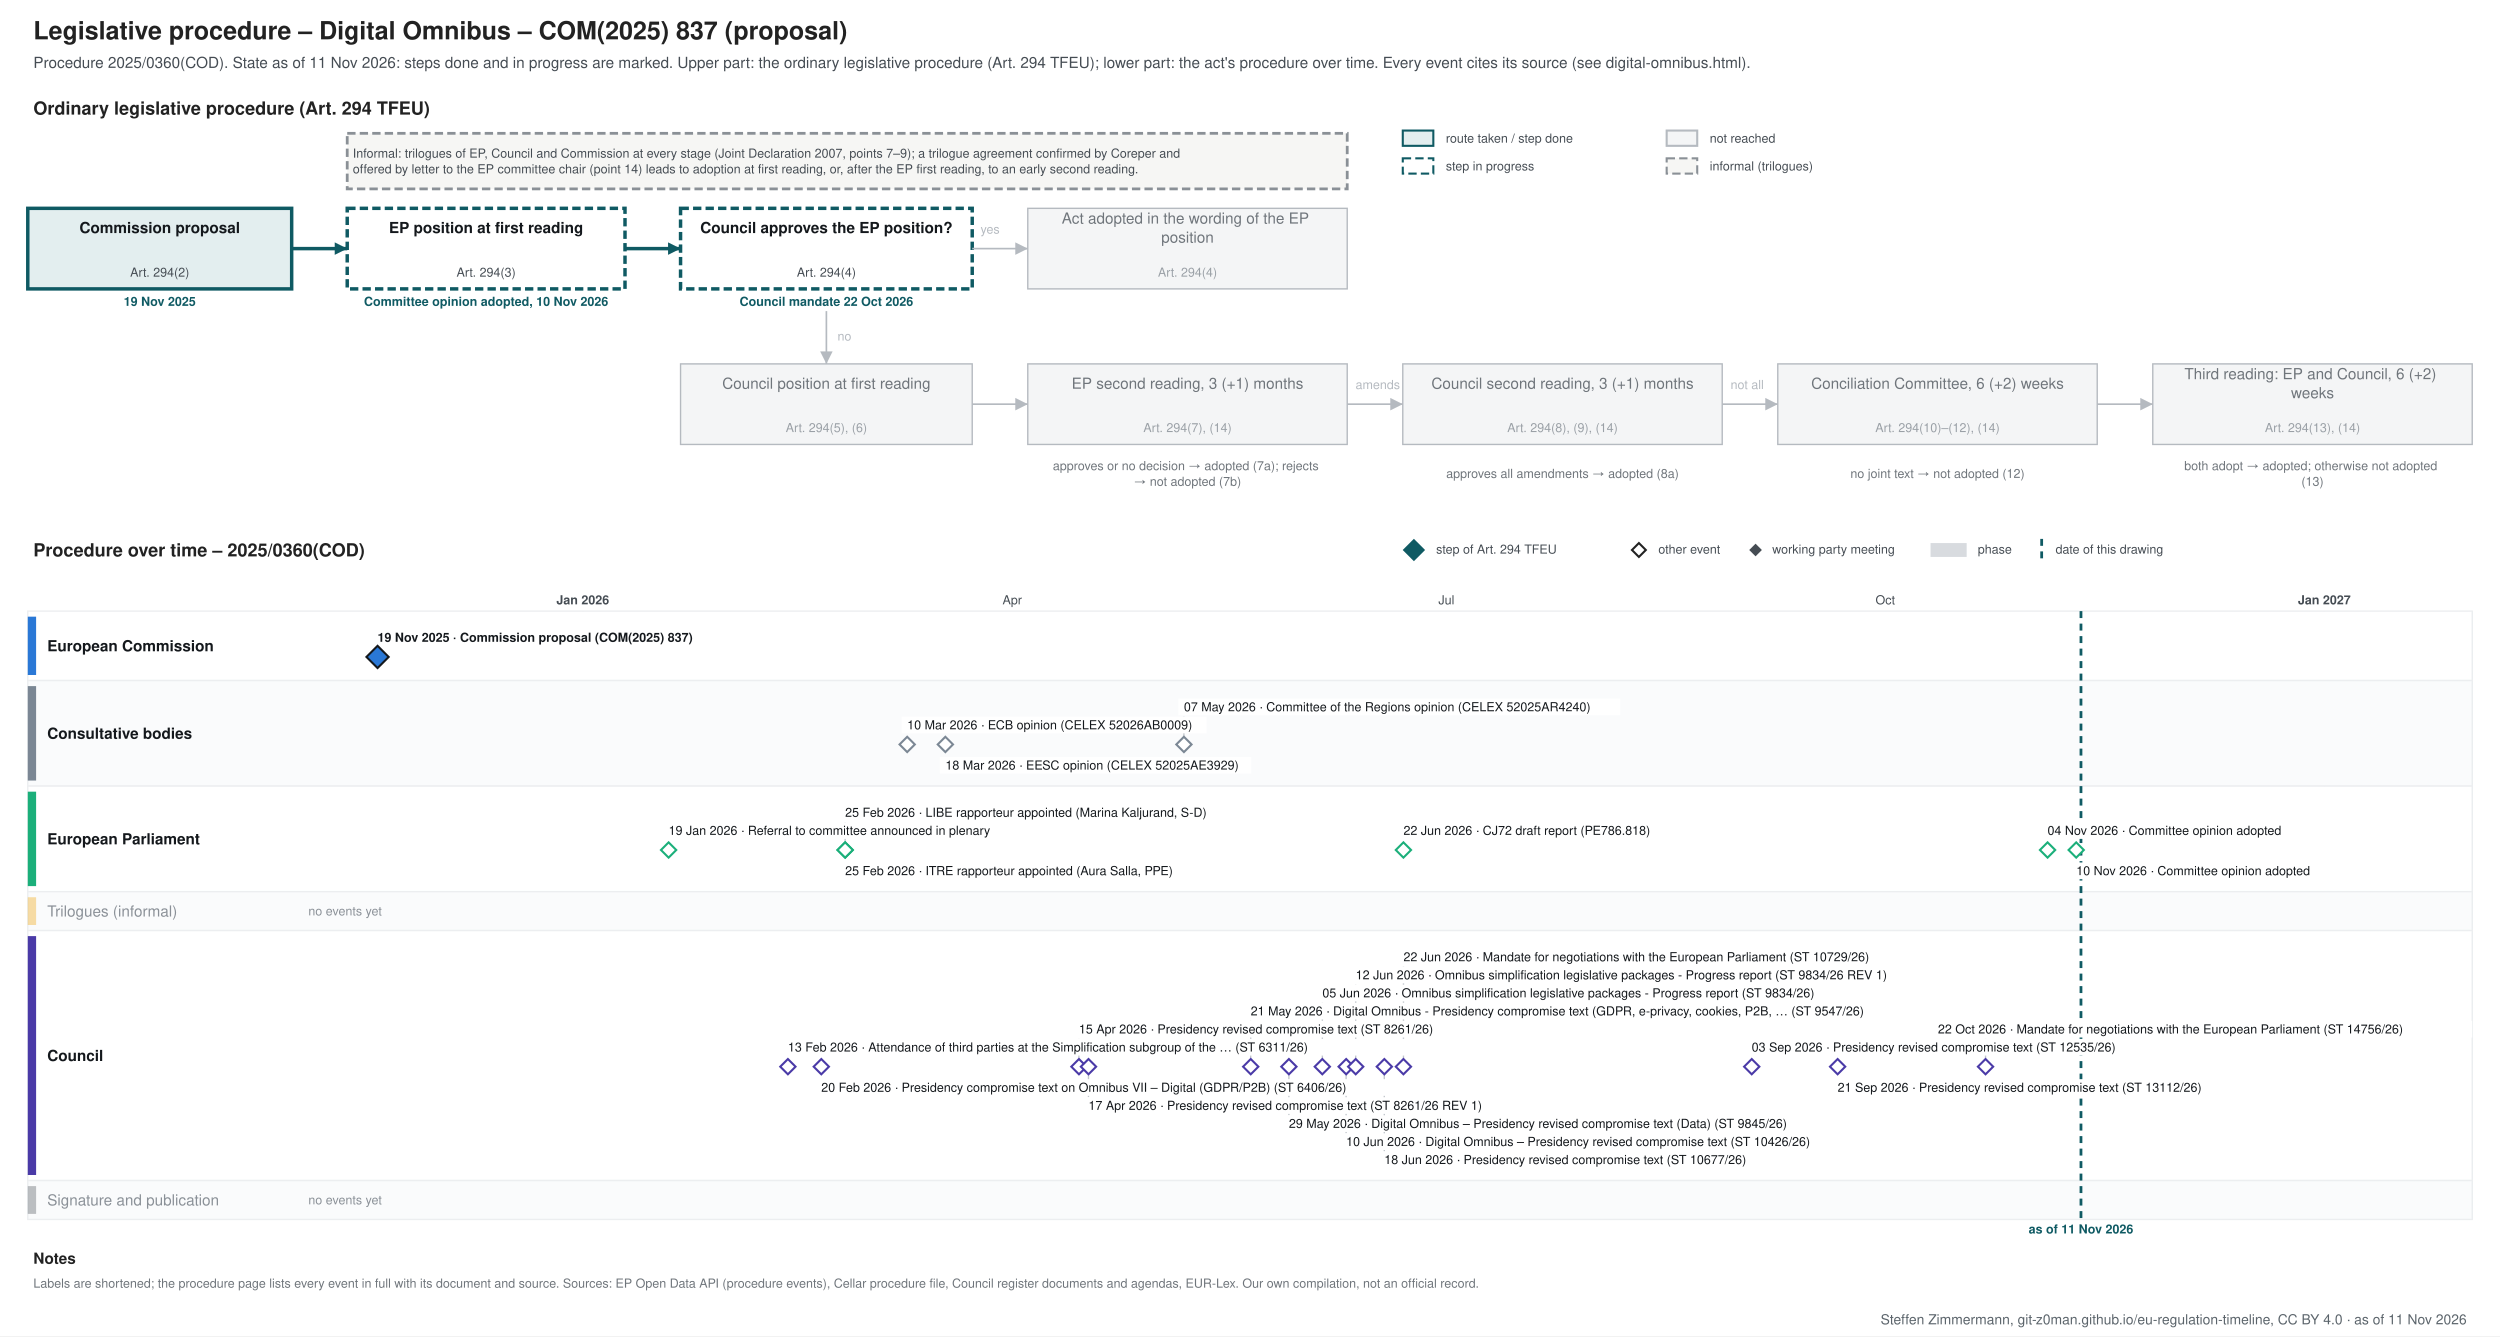
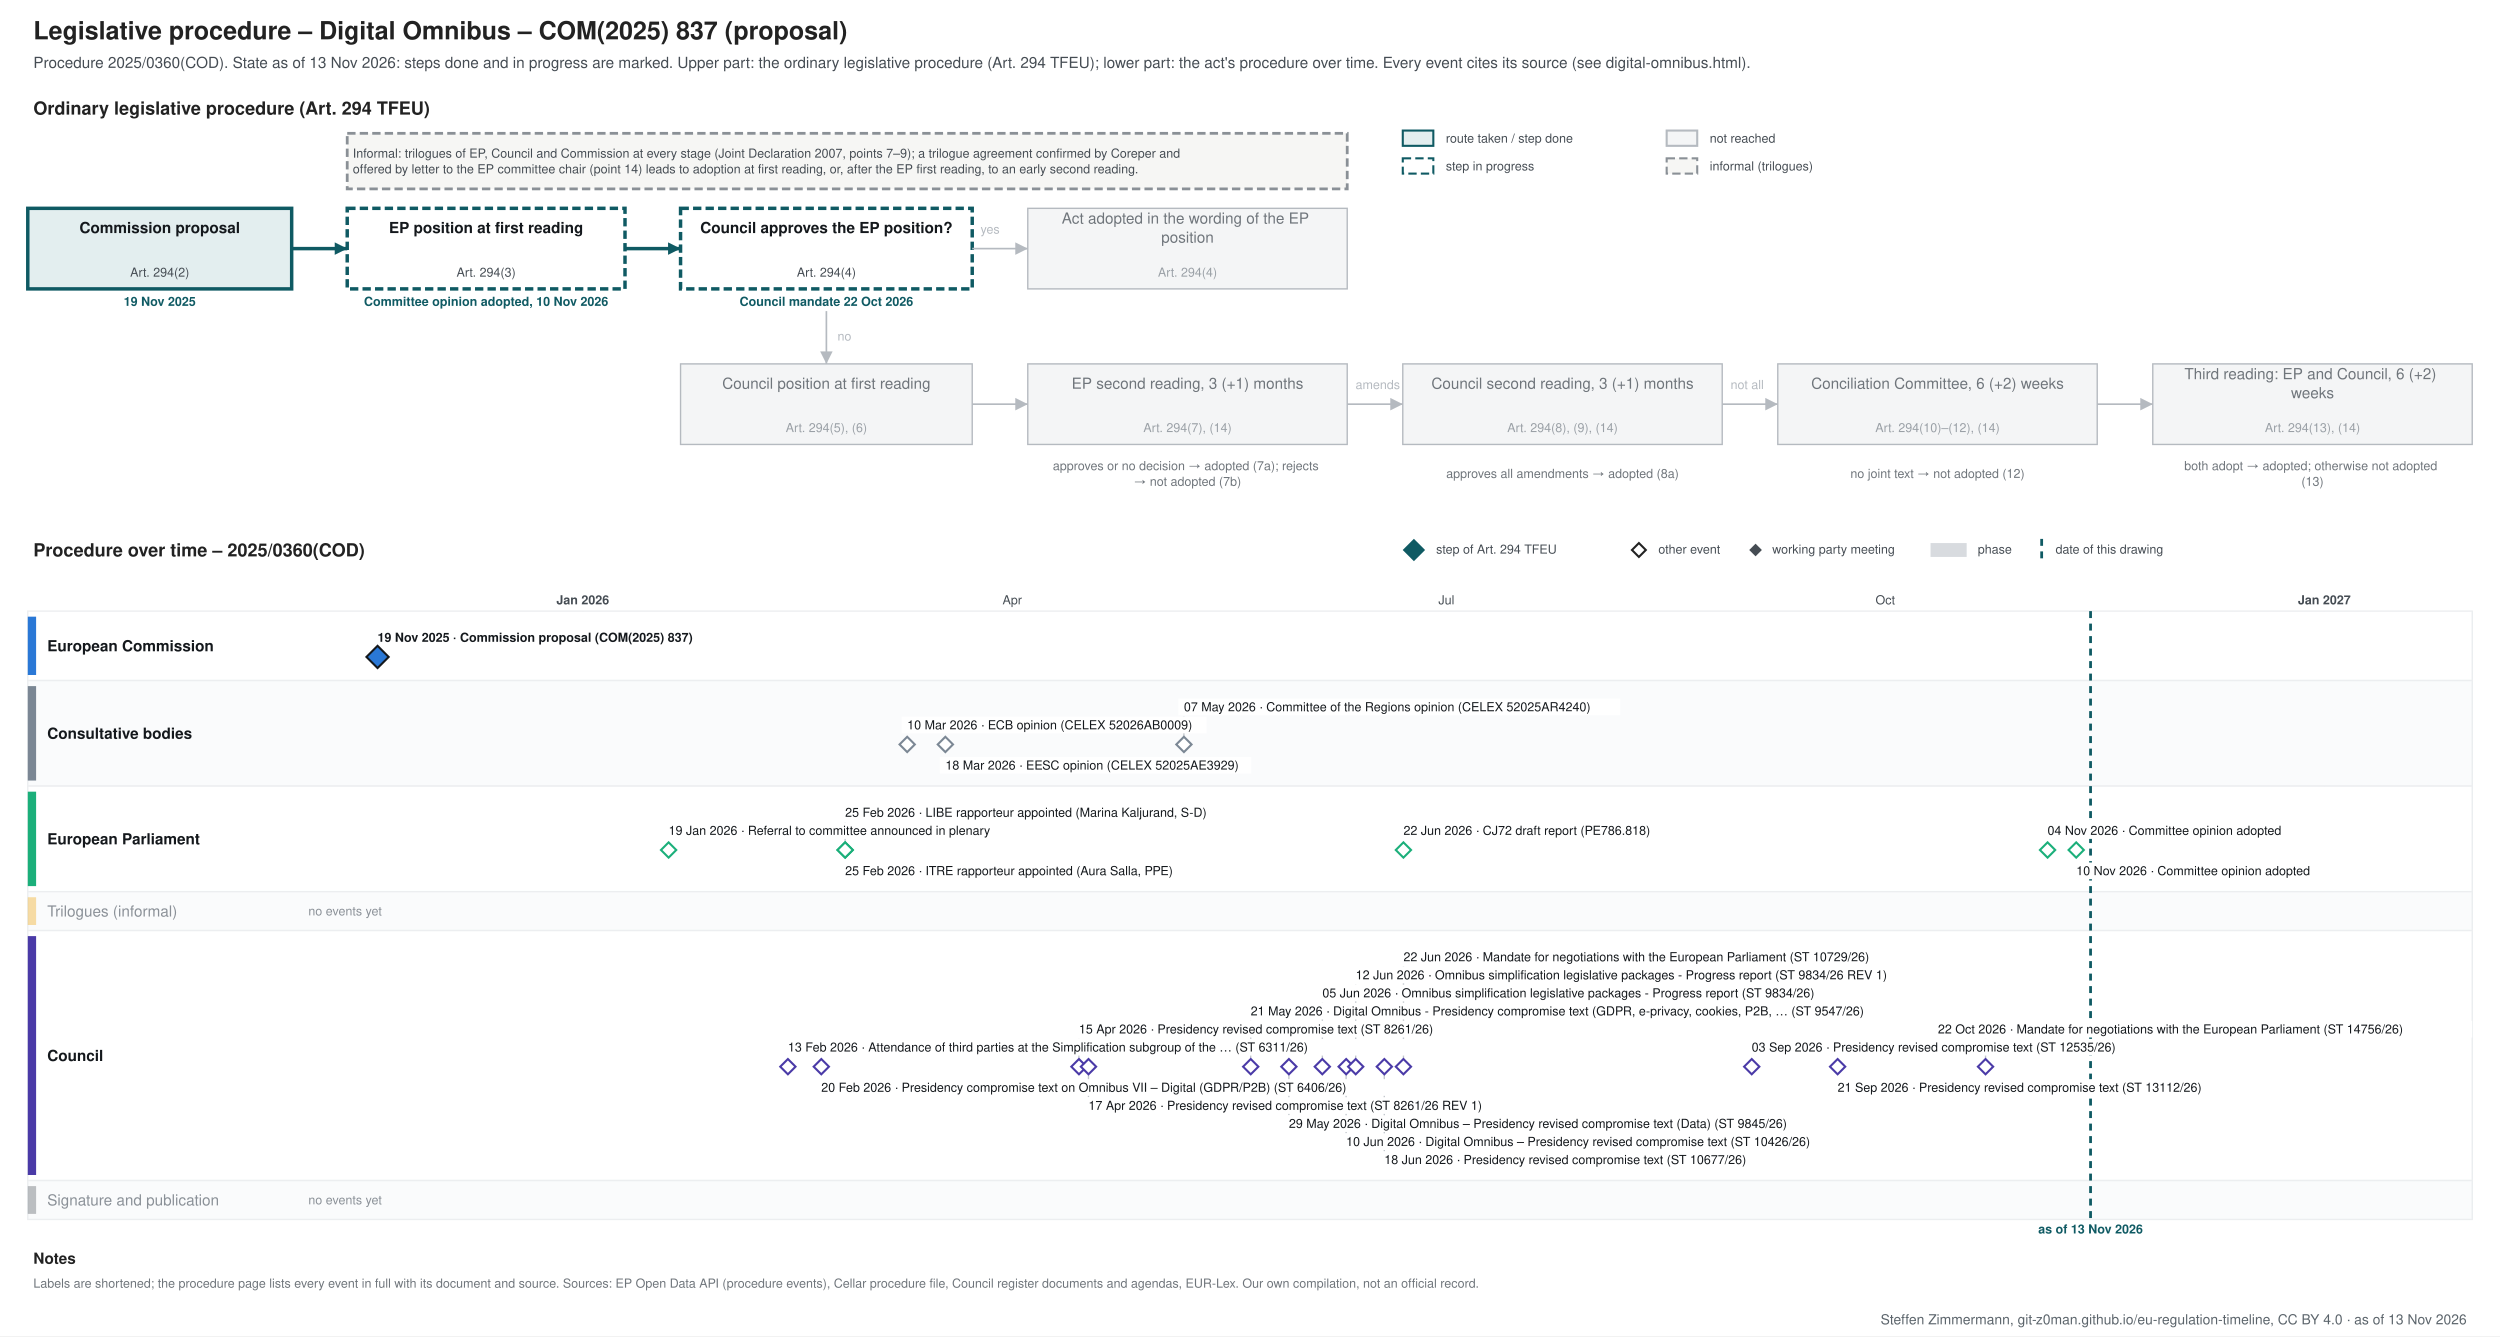
<svg xmlns="http://www.w3.org/2000/svg" xmlns:xlink="http://www.w3.org/1999/xlink" width="1800" height="962" viewBox="0 0 1800 962" font-family="&quot;Source Sans 3&quot;, Helvetica, Arial, sans-serif">
  <rect width="1800" height="962" fill="#ffffff" />
-   <g class="procedure" data-route="" data-state="ongoing" data-as_of="2026-11-11">
+   <g class="procedure" data-route="" data-state="ongoing" data-as_of="2026-11-13">
    <text font-size="18" fill="#222222" text-anchor="start" font-weight="bold">
      <tspan x="24.0" y="28.3">Legislative procedure – Digital Omnibus – COM(2025) 837 (proposal)</tspan>
    </text>
    <text font-size="11" fill="#454c53" text-anchor="start">
-       <tspan x="24.0" y="48.9">Procedure 2025/0360(COD). State as of 11 Nov 2026: steps done and in progress are marked. Upper part: the ordinary legislative procedure (Art. 294 TFEU); lower part: the act's procedure over time. Every event cites its source (see digital-omnibus.html).</tspan>
+       <tspan x="24.0" y="48.9">Procedure 2025/0360(COD). State as of 13 Nov 2026: steps done and in progress are marked. Upper part: the ordinary legislative procedure (Art. 294 TFEU); lower part: the act's procedure over time. Every event cites its source (see digital-omnibus.html).</tspan>
    </text>
    <text font-size="13" fill="#222222" text-anchor="start" font-weight="bold">
      <tspan x="24.0" y="82.5">Ordinary legislative procedure (Art. 294 TFEU)</tspan>
    </text>
    <rect x="1010.0" y="94.0" width="22.0" height="11.0" fill="#e3eeef" stroke="#0f5a63" stroke-width="1.5" />
    <text font-size="9" fill="#454c53" text-anchor="start">
      <tspan x="1041.0" y="102.7">route taken / step done</tspan>
    </text>
    <rect x="1010.0" y="114.0" width="22.0" height="11.0" fill="#ffffff" stroke="#0f5a63" stroke-dasharray="6 3" stroke-width="1.5" />
    <text font-size="9" fill="#454c53" text-anchor="start">
      <tspan x="1041.0" y="122.7">step in progress</tspan>
    </text>
    <rect x="1200.0" y="94.0" width="22.0" height="11.0" fill="#f4f5f6" stroke="#b5bac0" stroke-width="1.5" />
    <text font-size="9" fill="#454c53" text-anchor="start">
      <tspan x="1231.0" y="102.7">not reached</tspan>
    </text>
    <rect x="1200.0" y="114.0" width="22.0" height="11.0" fill="#f6f6f4" stroke="#8a9096" stroke-dasharray="6 3" stroke-width="1.5" />
    <text font-size="9" fill="#454c53" text-anchor="start">
      <tspan x="1231.0" y="122.7">informal (trilogues)</tspan>
    </text>
    <rect x="20.0" y="150.0" width="190.0" height="58.0" fill="#e3eeef" stroke="#0f5a63" stroke-width="2.5" />
    <text font-size="11" fill="#14181c" text-anchor="middle" font-weight="bold">
      <tspan x="115.0" y="167.8">Commission proposal</tspan>
    </text>
    <text font-size="9" fill="#454c53" text-anchor="middle">
      <tspan x="115.0" y="199.2">Art. 294(2)</tspan>
    </text>
    <text font-size="9" fill="#0f5a63" text-anchor="middle" font-weight="bold">
      <tspan x="115.0" y="220.2">19 Nov 2025</tspan>
    </text>
    <rect x="250.0" y="150.0" width="200.0" height="58.0" fill="#ffffff" stroke="#0f5a63" stroke-dasharray="6 3" stroke-width="2.5" />
    <text font-size="11" fill="#14181c" text-anchor="middle" font-weight="bold">
      <tspan x="350.0" y="167.8">EP position at first reading</tspan>
    </text>
    <text font-size="9" fill="#454c53" text-anchor="middle">
      <tspan x="350.0" y="199.2">Art. 294(3)</tspan>
    </text>
    <text font-size="9" fill="#0f5a63" text-anchor="middle" font-weight="bold">
      <tspan x="350.0" y="220.2">Committee opinion adopted, 10 Nov 2026</tspan>
    </text>
    <rect x="490.0" y="150.0" width="210.0" height="58.0" fill="#ffffff" stroke="#0f5a63" stroke-dasharray="6 3" stroke-width="2.5" />
    <text font-size="11" fill="#14181c" text-anchor="middle" font-weight="bold">
      <tspan x="595.0" y="167.8">Council approves the EP position?</tspan>
    </text>
    <text font-size="9" fill="#454c53" text-anchor="middle">
      <tspan x="595.0" y="199.2">Art. 294(4)</tspan>
    </text>
    <text font-size="9" fill="#0f5a63" text-anchor="middle" font-weight="bold">
      <tspan x="595.0" y="220.2">Council mandate 22 Oct 2026</tspan>
    </text>
    <rect x="740.0" y="150.0" width="230.0" height="58.0" fill="#f4f5f6" stroke="#b5bac0" stroke-width="1" />
    <text font-size="11" fill="#6f757b" text-anchor="middle">
      <tspan x="855.0" y="161.0">Act adopted in the wording of the EP</tspan>
      <tspan x="855.0" y="174.7">position</tspan>
    </text>
    <text font-size="9" fill="#9aa0a6" text-anchor="middle">
      <tspan x="855.0" y="199.2">Art. 294(4)</tspan>
    </text>
    <rect x="490.0" y="262.0" width="210.0" height="58.0" fill="#f4f5f6" stroke="#b5bac0" stroke-width="1" />
    <text font-size="11" fill="#6f757b" text-anchor="middle">
      <tspan x="595.0" y="279.9">Council position at first reading</tspan>
    </text>
    <text font-size="9" fill="#9aa0a6" text-anchor="middle">
      <tspan x="595.0" y="311.1">Art. 294(5), (6)</tspan>
    </text>
    <rect x="740.0" y="262.0" width="230.0" height="58.0" fill="#f4f5f6" stroke="#b5bac0" stroke-width="1" />
    <text font-size="11" fill="#6f757b" text-anchor="middle">
      <tspan x="855.0" y="279.9">EP second reading, 3 (+1) months</tspan>
    </text>
    <text font-size="9" fill="#9aa0a6" text-anchor="middle">
      <tspan x="855.0" y="311.1">Art. 294(7), (14)</tspan>
    </text>
    <rect x="1010.0" y="262.0" width="230.0" height="58.0" fill="#f4f5f6" stroke="#b5bac0" stroke-width="1" />
    <text font-size="11" fill="#6f757b" text-anchor="middle">
      <tspan x="1125.0" y="279.9">Council second reading, 3 (+1) months</tspan>
    </text>
    <text font-size="9" fill="#9aa0a6" text-anchor="middle">
      <tspan x="1125.0" y="311.1">Art. 294(8), (9), (14)</tspan>
    </text>
    <rect x="1280.0" y="262.0" width="230.0" height="58.0" fill="#f4f5f6" stroke="#b5bac0" stroke-width="1" />
    <text font-size="11" fill="#6f757b" text-anchor="middle">
      <tspan x="1395.0" y="279.9">Conciliation Committee, 6 (+2) weeks</tspan>
    </text>
    <text font-size="9" fill="#9aa0a6" text-anchor="middle">
      <tspan x="1395.0" y="311.1">Art. 294(10)–(12), (14)</tspan>
    </text>
    <rect x="1550.0" y="262.0" width="230.0" height="58.0" fill="#f4f5f6" stroke="#b5bac0" stroke-width="1" />
    <text font-size="11" fill="#6f757b" text-anchor="middle">
      <tspan x="1665.0" y="273.0">Third reading: EP and Council, 6 (+2)</tspan>
      <tspan x="1665.0" y="286.7">weeks</tspan>
    </text>
    <text font-size="9" fill="#9aa0a6" text-anchor="middle">
      <tspan x="1665.0" y="311.1">Art. 294(13), (14)</tspan>
    </text>
    <text font-size="9" fill="#6f757b" text-anchor="middle">
      <tspan x="855.0" y="338.5">approves or no decision → adopted (7a); rejects</tspan>
      <tspan x="855.0" y="349.8">→ not adopted (7b)</tspan>
    </text>
    <text font-size="9" fill="#6f757b" text-anchor="middle">
      <tspan x="1125.0" y="344.1">approves all amendments → adopted (8a)</tspan>
    </text>
    <text font-size="9" fill="#6f757b" text-anchor="middle">
      <tspan x="1395.0" y="344.1">no joint text → not adopted (12)</tspan>
    </text>
    <text font-size="9" fill="#6f757b" text-anchor="middle">
      <tspan x="1665.0" y="338.5">both adopt → adopted; otherwise not adopted</tspan>
      <tspan x="1665.0" y="349.8">(13)</tspan>
    </text>
    <polyline points="210.0,179.0 250.0,179.0" fill="none" stroke="#0f5a63" stroke-width="2.5" />
    <polygon points="250.0,179.0 241.0,183.5 241.0,174.5" fill="#0f5a63" />
    <polyline points="450.0,179.0 490.0,179.0" fill="none" stroke="#0f5a63" stroke-width="2.5" />
    <polygon points="490.0,179.0 481.0,183.5 481.0,174.5" fill="#0f5a63" />
    <polyline points="700.0,179.0 740.0,179.0" fill="none" stroke="#b5bac0" stroke-width="1.2" />
    <polygon points="740.0,179.0 731.0,183.5 731.0,174.5" fill="#b5bac0" />
    <text font-size="9" fill="#b5bac0" text-anchor="start">
      <tspan x="706.0" y="168.2">yes</tspan>
    </text>
    <polyline points="595.0,224.0 595.0,262.0" fill="none" stroke="#b5bac0" stroke-width="1.2" />
    <polygon points="595.0,262.0 590.5,253.0 599.5,253.0" fill="#b5bac0" />
    <text font-size="9" fill="#b5bac0" text-anchor="start">
      <tspan x="603.0" y="245.2">no</tspan>
    </text>
    <polyline points="700.0,291.0 740.0,291.0" fill="none" stroke="#b5bac0" stroke-width="1.2" />
    <polygon points="740.0,291.0 731.0,295.5 731.0,286.5" fill="#b5bac0" />
    <polyline points="970.0,291.0 1010.0,291.0" fill="none" stroke="#b5bac0" stroke-width="1.2" />
    <polygon points="1010.0,291.0 1001.0,295.5 1001.0,286.5" fill="#b5bac0" />
    <polyline points="1240.0,291.0 1280.0,291.0" fill="none" stroke="#b5bac0" stroke-width="1.2" />
    <polygon points="1280.0,291.0 1271.0,295.5 1271.0,286.5" fill="#b5bac0" />
    <polyline points="1510.0,291.0 1550.0,291.0" fill="none" stroke="#b5bac0" stroke-width="1.2" />
    <polygon points="1550.0,291.0 1541.0,295.5 1541.0,286.5" fill="#b5bac0" />
    <text font-size="9" fill="#b5bac0" text-anchor="start">
      <tspan x="976.0" y="280.1">amends</tspan>
    </text>
    <text font-size="9" fill="#b5bac0" text-anchor="start">
      <tspan x="1246.0" y="280.1">not all</tspan>
    </text>
    <rect x="250.0" y="96.0" width="720.0" height="40.0" fill="#f6f6f4" stroke="#8a9096" stroke-dasharray="6 3" stroke-width="2" />
    <text font-size="9" fill="#454c53" text-anchor="start">
      <tspan x="254.0" y="113.5">Informal: trilogues of EP, Council and Commission at every stage (Joint Declaration 2007, points 7–9); a trilogue agreement confirmed by Coreper and</tspan>
      <tspan x="254.0" y="124.8">offered by letter to the EP committee chair (point 14) leads to adoption at first reading, or, after the EP first reading, to an early second reading.</tspan>
    </text>
    <text font-size="13" fill="#222222" text-anchor="start" font-weight="bold">
      <tspan x="24.0" y="400.6">Procedure over time – 2025/0360(COD)</tspan>
    </text>
    <polygon points="1018,389 1025,396 1018,403 1011,396" fill="#0f5a63" stroke="#0f5a63" stroke-width="1.5" />
    <text font-size="9" fill="#454c53" text-anchor="start">
      <tspan x="1034.0" y="398.6">step of Art. 294 TFEU</tspan>
    </text>
    <polygon points="1180,391 1185,396 1180,401 1175,396" fill="#ffffff" stroke="#222222" stroke-width="1.5" />
    <text font-size="9" fill="#454c53" text-anchor="start">
      <tspan x="1194.0" y="398.6">other event</tspan>
    </text>
    <polygon points="1264,392.5 1267.5,396 1264,399.5 1260.5,396" fill="#454c53" stroke="#454c53" stroke-width="1.5" />
    <text font-size="9" fill="#454c53" text-anchor="start">
      <tspan x="1276.0" y="398.6">working party meeting</tspan>
    </text>
    <rect x="1390.0" y="391.0" width="26.0" height="10.0" fill="#7b8794" stroke="none" opacity="0.3" />
    <text font-size="9" fill="#454c53" text-anchor="start">
      <tspan x="1424.0" y="398.6">phase</tspan>
    </text>
    <line x1="1470.0" y1="388.0" x2="1470.0" y2="403.0" stroke="#0f5a63" stroke-width="2" stroke-dasharray="5 4" />
    <text font-size="9" fill="#454c53" text-anchor="start">
      <tspan x="1480.0" y="398.6">date of this drawing</tspan>
    </text>
    <line x1="210.0" y1="440.0" x2="210.0" y2="878.0" stroke="#e3e6e9" stroke-width="1" />
    <line x1="313.1" y1="440.0" x2="313.1" y2="878.0" stroke="#e3e6e9" stroke-width="1" />
    <line x1="419.6" y1="440.0" x2="419.6" y2="878.0" stroke="#b5bac0" stroke-width="1" />
    <text font-size="9" fill="#454c53" text-anchor="middle" font-weight="bold">
      <tspan x="419.6" y="435.1">Jan 2026</tspan>
    </text>
    <line x1="526.1" y1="440.0" x2="526.1" y2="878.0" stroke="#e3e6e9" stroke-width="1" />
    <line x1="622.3" y1="440.0" x2="622.3" y2="878.0" stroke="#e3e6e9" stroke-width="1" />
    <line x1="728.8" y1="440.0" x2="728.8" y2="878.0" stroke="#e3e6e9" stroke-width="1" />
    <text font-size="9" fill="#454c53" text-anchor="middle">
      <tspan x="728.8" y="435.1">Apr</tspan>
    </text>
    <line x1="831.8" y1="440.0" x2="831.8" y2="878.0" stroke="#e3e6e9" stroke-width="1" />
    <line x1="938.3" y1="440.0" x2="938.3" y2="878.0" stroke="#e3e6e9" stroke-width="1" />
    <line x1="1041.4" y1="440.0" x2="1041.4" y2="878.0" stroke="#e3e6e9" stroke-width="1" />
    <text font-size="9" fill="#454c53" text-anchor="middle">
      <tspan x="1041.4" y="435.1">Jul</tspan>
    </text>
    <line x1="1147.9" y1="440.0" x2="1147.9" y2="878.0" stroke="#e3e6e9" stroke-width="1" />
    <line x1="1254.4" y1="440.0" x2="1254.4" y2="878.0" stroke="#e3e6e9" stroke-width="1" />
    <line x1="1357.4" y1="440.0" x2="1357.4" y2="878.0" stroke="#e3e6e9" stroke-width="1" />
    <text font-size="9" fill="#454c53" text-anchor="middle">
      <tspan x="1357.4" y="435.1">Oct</tspan>
    </text>
    <line x1="1463.9" y1="440.0" x2="1463.9" y2="878.0" stroke="#e3e6e9" stroke-width="1" />
    <line x1="1567.0" y1="440.0" x2="1567.0" y2="878.0" stroke="#e3e6e9" stroke-width="1" />
    <line x1="1673.5" y1="440.0" x2="1673.5" y2="878.0" stroke="#b5bac0" stroke-width="1" />
    <text font-size="9" fill="#454c53" text-anchor="middle" font-weight="bold">
      <tspan x="1673.5" y="435.1">Jan 2027</tspan>
    </text>
    <line x1="1780.0" y1="440.0" x2="1780.0" y2="878.0" stroke="#e3e6e9" stroke-width="1" />
    <rect x="20.0" y="440.0" width="1760.0" height="50.0" fill="#ffffff" stroke="#eceef0" />
    <rect x="20.0" y="444.0" width="6.0" height="42.0" fill="#2a78d6" stroke="none" />
    <text font-size="11" fill="#14181c" text-anchor="start" font-weight="bold">
      <tspan x="34.0" y="468.9">European Commission</tspan>
    </text>
    <rect x="20.0" y="490.0" width="1760.0" height="76.0" fill="#fafbfc" stroke="#eceef0" />
    <rect x="20.0" y="494.0" width="6.0" height="68.0" fill="#7b8794" stroke="none" />
    <text font-size="11" fill="#14181c" text-anchor="start" font-weight="bold">
      <tspan x="34.0" y="531.9">Consultative bodies</tspan>
    </text>
    <rect x="20.0" y="566.0" width="1760.0" height="76.0" fill="#ffffff" stroke="#eceef0" />
    <rect x="20.0" y="570.0" width="6.0" height="68.0" fill="#1baf7a" stroke="none" />
    <text font-size="11" fill="#14181c" text-anchor="start" font-weight="bold">
      <tspan x="34.0" y="607.9">European Parliament</tspan>
    </text>
    <rect x="20.0" y="642.0" width="1760.0" height="28.0" fill="#fafbfc" stroke="#eceef0" />
    <rect x="20.0" y="646.0" width="6.0" height="20.0" fill="#eda100" stroke="none" opacity="0.35" />
    <text font-size="11" fill="#8a9097" text-anchor="start">
      <tspan x="34.0" y="659.9">Trilogues (informal)</tspan>
    </text>
    <text font-size="9" fill="#8a9097" text-anchor="start">
      <tspan x="222.0" y="659.1">no events yet</tspan>
    </text>
    <rect x="20.0" y="670.0" width="1760.0" height="180.0" fill="#ffffff" stroke="#eceef0" />
    <rect x="20.0" y="674.0" width="6.0" height="172.0" fill="#4a3aa7" stroke="none" />
    <text font-size="11" fill="#14181c" text-anchor="start" font-weight="bold">
      <tspan x="34.0" y="763.9">Council</tspan>
    </text>
    <rect x="20.0" y="850.0" width="1760.0" height="28.0" fill="#fafbfc" stroke="#eceef0" />
    <rect x="20.0" y="854.0" width="6.0" height="20.0" fill="#454c53" stroke="none" opacity="0.35" />
    <text font-size="11" fill="#8a9097" text-anchor="start">
      <tspan x="34.0" y="867.9">Signature and publication</tspan>
    </text>
    <text font-size="9" fill="#8a9097" text-anchor="start">
      <tspan x="222.0" y="867.1">no events yet</tspan>
    </text>
-     <line x1="1498.3" y1="440.0" x2="1498.3" y2="878.0" stroke="#0f5a63" stroke-width="2" stroke-dasharray="5 4" />
+     <line x1="1505.2" y1="440.0" x2="1505.2" y2="878.0" stroke="#0f5a63" stroke-width="2" stroke-dasharray="5 4" />
    <text font-size="9" fill="#0f5a63" text-anchor="middle" font-weight="bold">
-       <tspan x="1498.3" y="888.1">as of 11 Nov 2026</tspan>
+       <tspan x="1505.2" y="888.1">as of 13 Nov 2026</tspan>
    </text>
    <rect x="267.8" y="453.0" width="253.0" height="12.0" fill="#ffffff" />
    <a xlink:href="https://eur-lex.europa.eu/legal-content/EN/TXT/?uri=CELEX:52025PC0837" target="_blank">
      <text font-size="9" fill="#14181c" text-anchor="start" font-weight="bold">
        <tspan x="271.8" y="462.1">19 Nov 2025 · Commission proposal (COM(2025) 837)</tspan>
      </text>
    </a>
    <a xlink:href="https://eur-lex.europa.eu/legal-content/EN/TXT/?uri=CELEX:52025PC0837" target="_blank">
      <polygon points="271.838,465 279.838,473 271.838,481 263.838,473" fill="#2a78d6" stroke="#14181c" stroke-width="1.5" />
    </a>
    <line x1="852.4" y1="516.0" x2="852.4" y2="530.0" stroke="#c3c8cd" stroke-width="1" />
    <rect x="649.2" y="516.0" width="219.5" height="12.0" fill="#ffffff" />
    <a xlink:href="https://eur-lex.europa.eu/legal-content/EN/TXT/?uri=CELEX:52026AB0009" target="_blank">
      <text font-size="9" fill="#14181c" text-anchor="start">
        <tspan x="653.2" y="525.1">10 Mar 2026 · ECB opinion (CELEX 52026AB0009)</tspan>
      </text>
    </a>
    <rect x="676.7" y="545.0" width="224.2" height="12.0" fill="#ffffff" />
    <a xlink:href="https://eur-lex.europa.eu/legal-content/EN/TXT/?uri=CELEX:52025AE3929" target="_blank">
      <text font-size="9" fill="#14181c" text-anchor="start">
        <tspan x="680.7" y="554.1">18 Mar 2026 · EESC opinion (CELEX 52025AE3929)</tspan>
      </text>
    </a>
    <rect x="848.4" y="503.0" width="318.2" height="12.0" fill="#ffffff" />
    <a xlink:href="https://eur-lex.europa.eu/legal-content/EN/TXT/?uri=CELEX:52025AR4240" target="_blank">
      <text font-size="9" fill="#14181c" text-anchor="start">
        <tspan x="852.4" y="512.1">07 May 2026 · Committee of the Regions opinion (CELEX 52025AR4240)</tspan>
      </text>
    </a>
    <a xlink:href="https://eur-lex.europa.eu/legal-content/EN/TXT/?uri=CELEX:52026AB0009" target="_blank">
      <polygon points="653.173,530.5 658.673,536 653.173,541.5 647.673,536" fill="#ffffff" stroke="#7b8794" stroke-width="1.5" />
    </a>
    <a xlink:href="https://eur-lex.europa.eu/legal-content/EN/TXT/?uri=CELEX:52025AE3929" target="_blank">
      <polygon points="680.656,530.5 686.156,536 680.656,541.5 675.156,536" fill="#ffffff" stroke="#7b8794" stroke-width="1.5" />
    </a>
    <a xlink:href="https://eur-lex.europa.eu/legal-content/EN/TXT/?uri=CELEX:52025AR4240" target="_blank">
      <polygon points="852.429,530.5 857.929,536 852.429,541.5 846.929,536" fill="#ffffff" stroke="#7b8794" stroke-width="1.5" />
    </a>
    <line x1="608.5" y1="592.0" x2="608.5" y2="606.0" stroke="#c3c8cd" stroke-width="1" />
    <rect x="477.4" y="592.0" width="271.2" height="12.0" fill="#ffffff" />
    <text font-size="9" fill="#14181c" text-anchor="start">
      <tspan x="481.4" y="601.1">19 Jan 2026 · Referral to committee announced in plenary</tspan>
    </text>
    <rect x="604.5" y="621.0" width="275.9" height="12.0" fill="#ffffff" />
    <text font-size="9" fill="#14181c" text-anchor="start">
      <tspan x="608.5" y="630.1">25 Feb 2026 · ITRE rapporteur appointed (Aura Salla, PPE)</tspan>
    </text>
    <rect x="604.5" y="579.0" width="304.1" height="12.0" fill="#ffffff" />
    <text font-size="9" fill="#14181c" text-anchor="start">
      <tspan x="608.5" y="588.1">25 Feb 2026 · LIBE rapporteur appointed (Marina Kaljurand, S-D)</tspan>
    </text>
    <rect x="1006.5" y="592.0" width="210.1" height="12.0" fill="#ffffff" />
    <a xlink:href="https://data.europarl.europa.eu/distribution/reds_iCmRp-Dft/CJ72-PR-786818/CJ72-PR-786818_en.pdf" target="_blank">
      <text font-size="9" fill="#14181c" text-anchor="start">
        <tspan x="1010.5" y="601.1">22 Jun 2026 · CJ72 draft report (PE786.818)</tspan>
      </text>
    </a>
    <rect x="1470.2" y="592.0" width="191.3" height="12.0" fill="#ffffff" />
    <text font-size="9" fill="#14181c" text-anchor="start">
      <tspan x="1474.2" y="601.1">04 Nov 2026 · Committee opinion adopted</tspan>
    </text>
    <rect x="1490.9" y="621.0" width="191.3" height="12.0" fill="#ffffff" />
    <text font-size="9" fill="#14181c" text-anchor="start">
      <tspan x="1494.9" y="630.1">10 Nov 2026 · Committee opinion adopted</tspan>
    </text>
    <g>
      <polygon points="481.4,606.5 486.9,612 481.4,617.5 475.9,612" fill="#ffffff" stroke="#1baf7a" stroke-width="1.5" />
    </g>
    <g>
      <polygon points="608.512,606.5 614.012,612 608.512,617.5 603.012,612" fill="#ffffff" stroke="#1baf7a" stroke-width="1.5" />
    </g>
    <g>
      <polygon points="608.512,606.5 614.012,612 608.512,617.5 603.012,612" fill="#ffffff" stroke="#1baf7a" stroke-width="1.5" />
    </g>
    <a xlink:href="https://data.europarl.europa.eu/distribution/reds_iCmRp-Dft/CJ72-PR-786818/CJ72-PR-786818_en.pdf" target="_blank">
      <polygon points="1010.46,606.5 1015.96,612 1010.46,617.5 1004.96,612" fill="#ffffff" stroke="#1baf7a" stroke-width="1.5" />
    </a>
    <g>
      <polygon points="1474.245,606.5 1479.745,612 1474.245,617.5 1468.745,612" fill="#ffffff" stroke="#1baf7a" stroke-width="1.5" />
    </g>
    <g>
      <polygon points="1494.858,606.5 1500.358,612 1494.858,617.5 1489.358,612" fill="#ffffff" stroke="#1baf7a" stroke-width="1.5" />
    </g>
    <line x1="776.8" y1="748.0" x2="776.8" y2="762.0" stroke="#c3c8cd" stroke-width="1" />
    <line x1="783.7" y1="790.0" x2="783.7" y2="774.0" stroke="#c3c8cd" stroke-width="1" />
    <line x1="900.5" y1="735.0" x2="900.5" y2="762.0" stroke="#c3c8cd" stroke-width="1" />
    <line x1="928.0" y1="803.0" x2="928.0" y2="774.0" stroke="#c3c8cd" stroke-width="1" />
    <line x1="952.1" y1="722.0" x2="952.1" y2="762.0" stroke="#c3c8cd" stroke-width="1" />
    <line x1="969.2" y1="816.0" x2="969.2" y2="774.0" stroke="#c3c8cd" stroke-width="1" />
    <line x1="976.1" y1="709.0" x2="976.1" y2="762.0" stroke="#c3c8cd" stroke-width="1" />
    <line x1="996.7" y1="829.0" x2="996.7" y2="774.0" stroke="#c3c8cd" stroke-width="1" />
    <line x1="1010.5" y1="696.0" x2="1010.5" y2="762.0" stroke="#c3c8cd" stroke-width="1" />
    <line x1="1429.6" y1="748.0" x2="1429.6" y2="762.0" stroke="#c3c8cd" stroke-width="1" />
    <rect x="563.3" y="748.0" width="449.8" height="12.0" fill="#ffffff" />
    <text font-size="9" fill="#14181c" text-anchor="start">
      <tspan x="567.3" y="757.1">13 Feb 2026 · Attendance of third parties at the Simplification subgroup of the … (ST 6311/26)</tspan>
    </text>
    <rect x="587.3" y="777.0" width="426.3" height="12.0" fill="#ffffff" />
    <a xlink:href="https://data.consilium.europa.eu/doc/document/ST-6406-2026-INIT/en/pdf" target="_blank">
      <text font-size="9" fill="#14181c" text-anchor="start">
        <tspan x="591.3" y="786.1">20 Feb 2026 · Presidency compromise text on Omnibus VII – Digital (GDPR/P2B) (ST 6406/26)</tspan>
      </text>
    </a>
    <rect x="772.8" y="735.0" width="294.7" height="12.0" fill="#ffffff" />
    <a xlink:href="https://data.consilium.europa.eu/doc/document/ST-8261-2026-INIT/en/pdf" target="_blank">
      <text font-size="9" fill="#14181c" text-anchor="start">
        <tspan x="776.8" y="744.1">15 Apr 2026 · Presidency revised compromise text (ST 8261/26)</tspan>
      </text>
    </a>
    <rect x="779.7" y="790.0" width="322.9" height="12.0" fill="#ffffff" />
    <a xlink:href="https://data.consilium.europa.eu/doc/document/ST-8261-2026-REV-1/en/pdf" target="_blank">
      <text font-size="9" fill="#14181c" text-anchor="start">
        <tspan x="783.7" y="799.1">17 Apr 2026 · Presidency revised compromise text (ST 8261/26 REV 1)</tspan>
      </text>
    </a>
    <rect x="896.5" y="722.0" width="501.5" height="12.0" fill="#ffffff" />
    <a xlink:href="https://data.consilium.europa.eu/doc/document/ST-9547-2026-INIT/en/pdf" target="_blank">
      <text font-size="9" fill="#14181c" text-anchor="start">
        <tspan x="900.5" y="731.1">21 May 2026 · Digital Omnibus - Presidency compromise text (GDPR, e-privacy, cookies, P2B, … (ST 9547/26)</tspan>
      </text>
    </a>
    <rect x="924.0" y="803.0" width="412.2" height="12.0" fill="#ffffff" />
    <a xlink:href="https://data.consilium.europa.eu/doc/document/ST-9845-2026-INIT/en/pdf" target="_blank">
      <text font-size="9" fill="#14181c" text-anchor="start">
        <tspan x="928.0" y="812.1">29 May 2026 · Digital Omnibus – Presidency revised compromise text (Data) (ST 9845/26)</tspan>
      </text>
    </a>
    <rect x="948.1" y="709.0" width="421.6" height="12.0" fill="#ffffff" />
    <a xlink:href="https://data.consilium.europa.eu/doc/document/ST-9834-2026-INIT/en/pdf" target="_blank">
      <text font-size="9" fill="#14181c" text-anchor="start">
        <tspan x="952.1" y="718.1">05 Jun 2026 · Omnibus simplification legislative packages - Progress report (ST 9834/26)</tspan>
      </text>
    </a>
    <rect x="965.2" y="816.0" width="384.0" height="12.0" fill="#ffffff" />
    <a xlink:href="https://data.consilium.europa.eu/doc/document/ST-10426-2026-INIT/en/pdf" target="_blank">
      <text font-size="9" fill="#14181c" text-anchor="start">
        <tspan x="969.2" y="825.1">10 Jun 2026 · Digital Omnibus – Presidency revised compromise text (ST 10426/26)</tspan>
      </text>
    </a>
    <rect x="972.1" y="696.0" width="449.8" height="12.0" fill="#ffffff" />
    <a xlink:href="https://data.consilium.europa.eu/doc/document/ST-9834-2026-REV-1/en/pdf" target="_blank">
      <text font-size="9" fill="#14181c" text-anchor="start">
        <tspan x="976.1" y="705.1">12 Jun 2026 · Omnibus simplification legislative packages - Progress report (ST 9834/26 REV 1)</tspan>
      </text>
    </a>
    <rect x="992.7" y="829.0" width="299.4" height="12.0" fill="#ffffff" />
    <a xlink:href="https://data.consilium.europa.eu/doc/document/ST-10677-2026-INIT/en/pdf" target="_blank">
      <text font-size="9" fill="#14181c" text-anchor="start">
        <tspan x="996.7" y="838.1">18 Jun 2026 · Presidency revised compromise text (ST 10677/26)</tspan>
      </text>
    </a>
    <rect x="1006.5" y="683.0" width="388.7" height="12.0" fill="#ffffff" />
    <a xlink:href="https://data.consilium.europa.eu/doc/document/ST-10729-2026-INIT/en/pdf" target="_blank">
      <text font-size="9" fill="#14181c" text-anchor="start">
        <tspan x="1010.5" y="692.1">22 Jun 2026 · Mandate for negotiations with the European Parliament (ST 10729/26)</tspan>
      </text>
    </a>
    <rect x="1257.2" y="748.0" width="299.4" height="12.0" fill="#ffffff" />
    <a xlink:href="https://data.consilium.europa.eu/doc/document/ST-12535-2026-INIT/en/pdf" target="_blank">
      <text font-size="9" fill="#14181c" text-anchor="start">
        <tspan x="1261.2" y="757.1">03 Sep 2026 · Presidency revised compromise text (ST 12535/26)</tspan>
      </text>
    </a>
    <rect x="1319.1" y="777.0" width="299.4" height="12.0" fill="#ffffff" />
    <a xlink:href="https://data.consilium.europa.eu/doc/document/ST-13112-2026-INIT/en/pdf" target="_blank">
      <text font-size="9" fill="#14181c" text-anchor="start">
        <tspan x="1323.1" y="786.1">21 Sep 2026 · Presidency revised compromise text (ST 13112/26)</tspan>
      </text>
    </a>
    <rect x="1391.3" y="735.0" width="388.7" height="12.0" fill="#ffffff" />
    <a xlink:href="https://data.consilium.europa.eu/doc/document/ST-14756-2026-INIT/en/pdf" target="_blank">
      <text font-size="9" fill="#14181c" text-anchor="start">
        <tspan x="1395.3" y="744.1">22 Oct 2026 · Mandate for negotiations with the European Parliament (ST 14756/26)</tspan>
      </text>
    </a>
    <g>
      <polygon points="567.287,762.5 572.787,768 567.287,773.5 561.787,768" fill="#ffffff" stroke="#4a3aa7" stroke-width="1.5" />
    </g>
    <a xlink:href="https://data.consilium.europa.eu/doc/document/ST-6406-2026-INIT/en/pdf" target="_blank">
      <polygon points="591.335,762.5 596.835,768 591.335,773.5 585.835,768" fill="#ffffff" stroke="#4a3aa7" stroke-width="1.5" />
    </a>
    <a xlink:href="https://data.consilium.europa.eu/doc/document/ST-8261-2026-INIT/en/pdf" target="_blank">
      <polygon points="776.849,762.5 782.349,768 776.849,773.5 771.349,768" fill="#ffffff" stroke="#4a3aa7" stroke-width="1.5" />
    </a>
    <a xlink:href="https://data.consilium.europa.eu/doc/document/ST-8261-2026-REV-1/en/pdf" target="_blank">
      <polygon points="783.72,762.5 789.22,768 783.72,773.5 778.22,768" fill="#ffffff" stroke="#4a3aa7" stroke-width="1.5" />
    </a>
    <a xlink:href="https://data.consilium.europa.eu/doc/document/ST-9547-2026-INIT/en/pdf" target="_blank">
      <polygon points="900.525,762.5 906.025,768 900.525,773.5 895.025,768" fill="#ffffff" stroke="#4a3aa7" stroke-width="1.5" />
    </a>
    <a xlink:href="https://data.consilium.europa.eu/doc/document/ST-9845-2026-INIT/en/pdf" target="_blank">
      <polygon points="928.009,762.5 933.509,768 928.009,773.5 922.509,768" fill="#ffffff" stroke="#4a3aa7" stroke-width="1.5" />
    </a>
    <a xlink:href="https://data.consilium.europa.eu/doc/document/ST-9834-2026-INIT/en/pdf" target="_blank">
      <polygon points="952.057,762.5 957.557,768 952.057,773.5 946.557,768" fill="#ffffff" stroke="#4a3aa7" stroke-width="1.5" />
    </a>
    <a xlink:href="https://data.consilium.europa.eu/doc/document/ST-10426-2026-INIT/en/pdf" target="_blank">
      <polygon points="969.234,762.5 974.734,768 969.234,773.5 963.734,768" fill="#ffffff" stroke="#4a3aa7" stroke-width="1.5" />
    </a>
    <a xlink:href="https://data.consilium.europa.eu/doc/document/ST-9834-2026-REV-1/en/pdf" target="_blank">
      <polygon points="976.105,762.5 981.605,768 976.105,773.5 970.605,768" fill="#ffffff" stroke="#4a3aa7" stroke-width="1.5" />
    </a>
    <a xlink:href="https://data.consilium.europa.eu/doc/document/ST-10677-2026-INIT/en/pdf" target="_blank">
      <polygon points="996.718,762.5 1002.218,768 996.718,773.5 991.218,768" fill="#ffffff" stroke="#4a3aa7" stroke-width="1.5" />
    </a>
    <a xlink:href="https://data.consilium.europa.eu/doc/document/ST-10729-2026-INIT/en/pdf" target="_blank">
      <polygon points="1010.46,762.5 1015.96,768 1010.46,773.5 1004.96,768" fill="#ffffff" stroke="#4a3aa7" stroke-width="1.5" />
    </a>
    <a xlink:href="https://data.consilium.europa.eu/doc/document/ST-12535-2026-INIT/en/pdf" target="_blank">
      <polygon points="1261.247,762.5 1266.747,768 1261.247,773.5 1255.747,768" fill="#ffffff" stroke="#4a3aa7" stroke-width="1.5" />
    </a>
    <a xlink:href="https://data.consilium.europa.eu/doc/document/ST-13112-2026-INIT/en/pdf" target="_blank">
      <polygon points="1323.085,762.5 1328.585,768 1323.085,773.5 1317.585,768" fill="#ffffff" stroke="#4a3aa7" stroke-width="1.5" />
    </a>
    <a xlink:href="https://data.consilium.europa.eu/doc/document/ST-14756-2026-INIT/en/pdf" target="_blank">
      <polygon points="1429.584,762.5 1435.084,768 1429.584,773.5 1424.084,768" fill="#ffffff" stroke="#4a3aa7" stroke-width="1.5" />
    </a>
    <text font-size="11" fill="#222222" text-anchor="start" font-weight="bold">
      <tspan x="24.0" y="909.9">Notes</tspan>
    </text>
    <text font-size="9" fill="#6f757b" text-anchor="start">
      <tspan x="24.0" y="927.1">Labels are shortened; the procedure page lists every event in full with its document and source. Sources: EP Open Data API (procedure events), Cellar procedure file, Council register documents and agendas, EUR-Lex. Our own compilation, not an official record.</tspan>
    </text>
  </g>
  <text font-size="10" fill="#5b646b" text-anchor="end">
-     <tspan x="1776.0" y="953.5">Steffen Zimmermann, git-z0man.github.io/eu-regulation-timeline, CC BY 4.0 · as of 11 Nov 2026</tspan>
+     <tspan x="1776.0" y="953.5">Steffen Zimmermann, git-z0man.github.io/eu-regulation-timeline, CC BY 4.0 · as of 13 Nov 2026</tspan>
  </text>
</svg>
